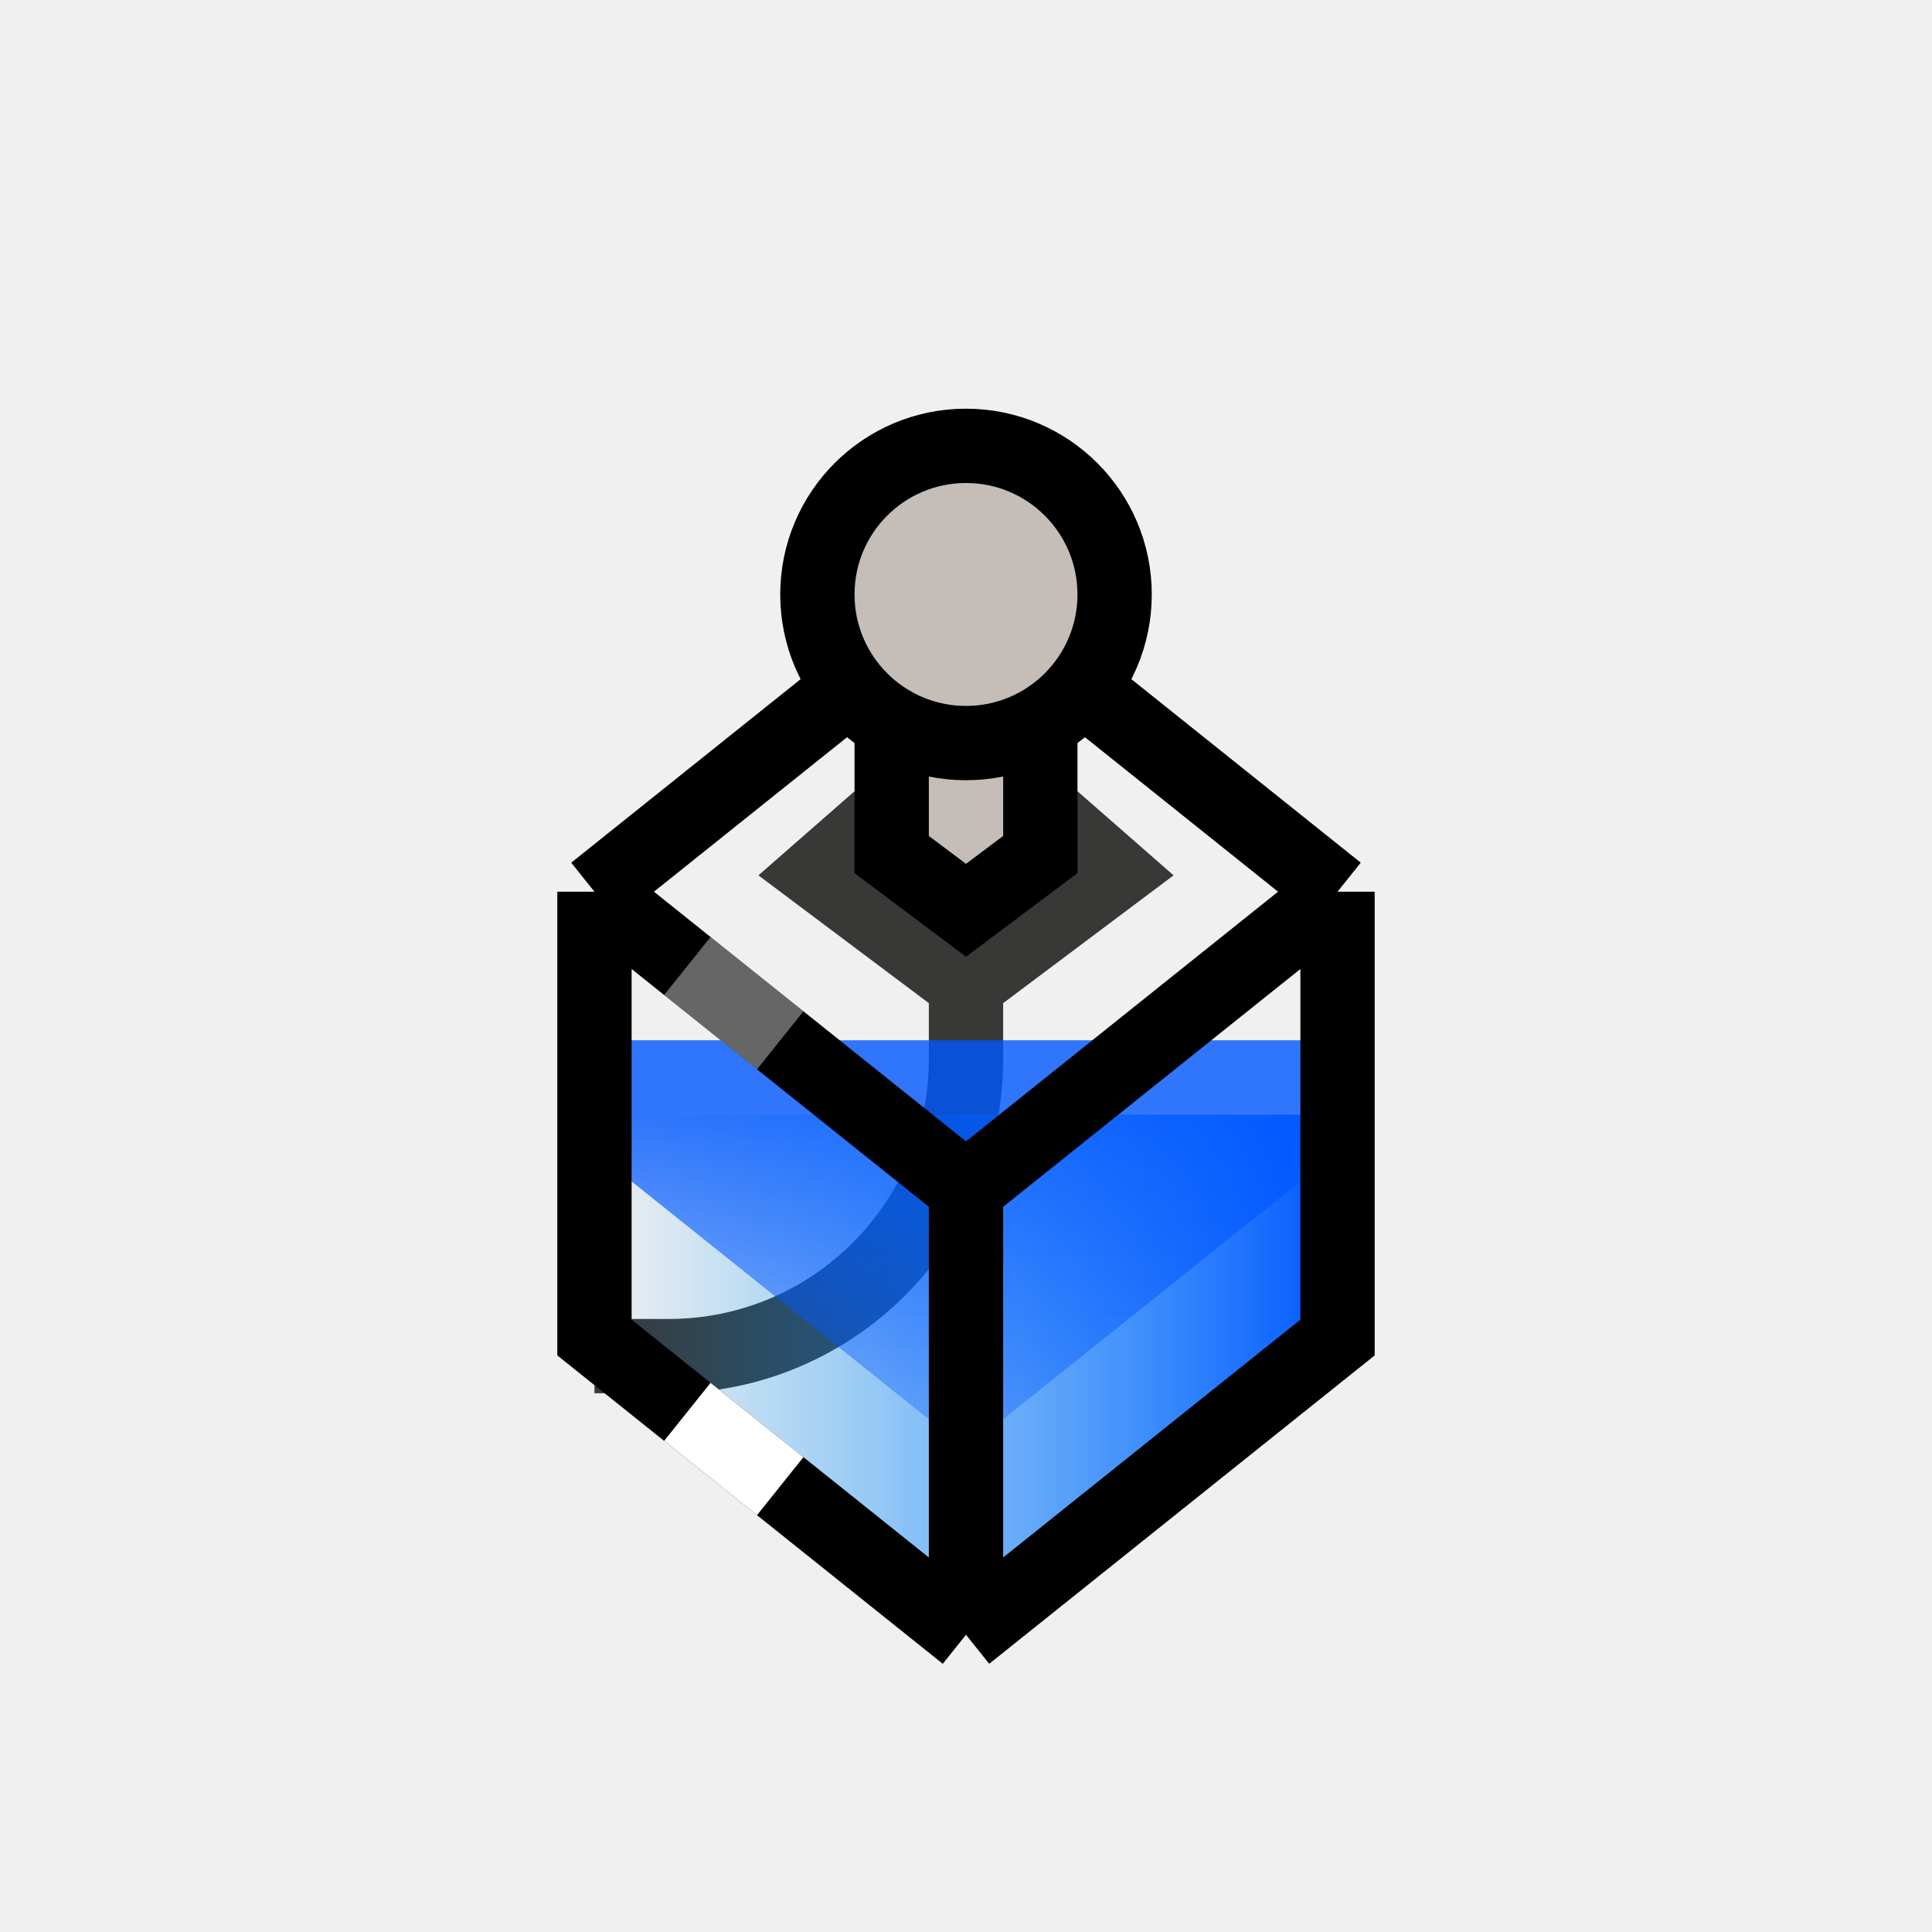
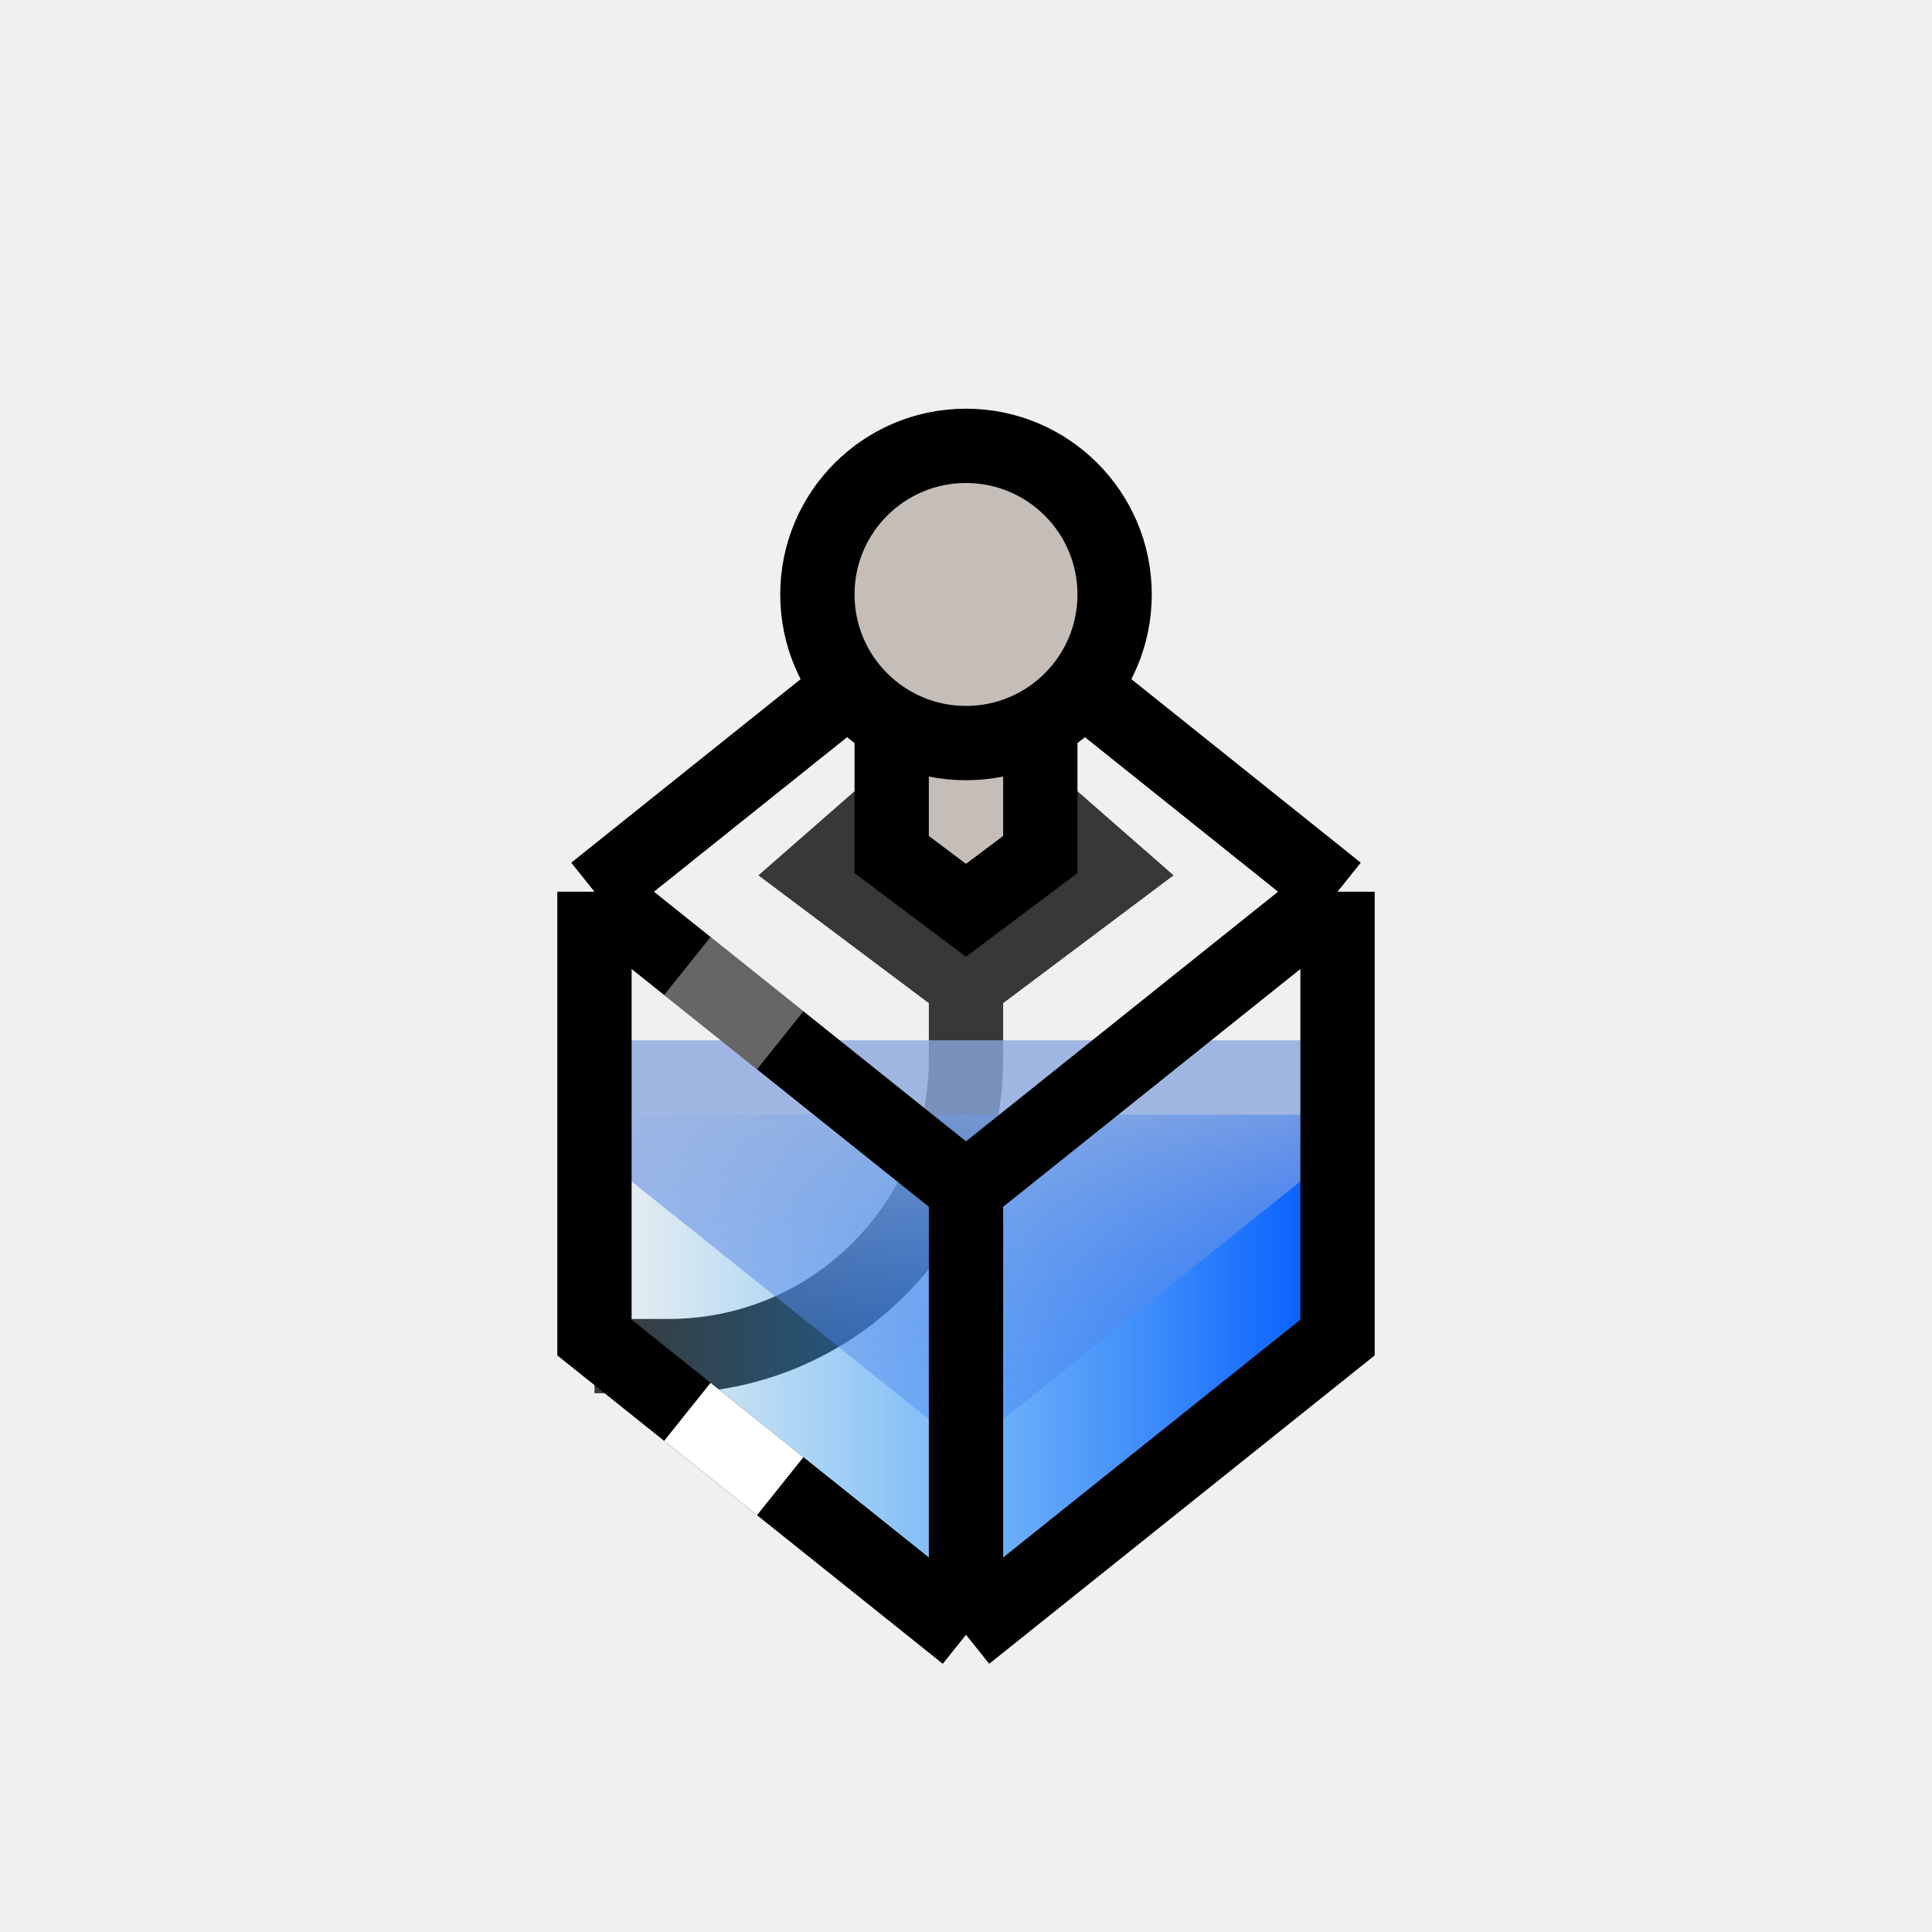
<svg xmlns="http://www.w3.org/2000/svg" width="52" height="52" viewBox="0 0 52 52" fill="none">
  <path d="M22 23.5L26 26.5L30 23.5L26 20L22 23.5Z" fill="#D5BE6D" />
  <path d="M16 36.5H18C22.418 36.5 26 32.918 26 28.5V26.5M26 26.5L22 23.5L26 20L30 23.5L26 26.5Z" stroke="#383836" stroke-width="2" />
-   <path d="M36 36L26 44L16 36L16 30L36 30L36 36Z" fill="url(#paint0_linear_3351_109066)" />
-   <path opacity="0.8" d="M16 31L16 28L36 28L36 31L26 39L16 31Z" fill="url(#paint1_linear_3351_109066)" />
+   <path d="M36 36L26 44L16 36L16 30L36 30L36 36Z" fill="url(#paint0_linear_63_12308)" />
+   <path opacity="0.8" d="M16 31L16 28L36 28L36 31L26 39L16 31Z" fill="url(#paint1_linear_63_12308)" />
  <path d="M36 24L36 36L26 44M36 24L26 16L16 24M36 24L26 32M16 24L16 36L26 44M16 24L26 32M26 32L26 44" stroke="black" stroke-width="2" />
  <path d="M21 40L18.5 38" stroke="white" stroke-width="2" />
  <path opacity="0.4" d="M21 28L18.5 26" stroke="white" stroke-width="2" />
  <path d="M28 23V19.5H24V23L26 24.5L28 23Z" fill="#C5BEB8" stroke="black" stroke-width="2" />
  <circle cx="26" cy="16" r="4" fill="#C5BEB8" stroke="black" stroke-width="2" />
  <defs>
-     <linearGradient id="paint0_linear_3351_109066" x1="36" y1="36" x2="16" y2="36" gradientUnits="userSpaceOnUse">
+     <linearGradient id="paint0_linear_63_12308" x1="36" y1="36" x2="16" y2="36" gradientUnits="userSpaceOnUse">
      <stop stop-color="#0057FF" />
      <stop offset="1" stop-color="#00A3FF" stop-opacity="0" />
    </linearGradient>
-     <linearGradient id="paint1_linear_3351_109066" x1="26" y1="44" x2="26" y2="20" gradientUnits="userSpaceOnUse">
+     <linearGradient id="paint1_linear_63_12308" x1="26" y1="44" x2="26" y2="20" gradientUnits="userSpaceOnUse">
      <stop stop-color="#0057FF" stop-opacity="0" />
-       <stop offset="0.589" stop-color="#0057FF" />
+       <stop offset="0.589" stop-color="#8CA8DF" />
    </linearGradient>
  </defs>
</svg>
